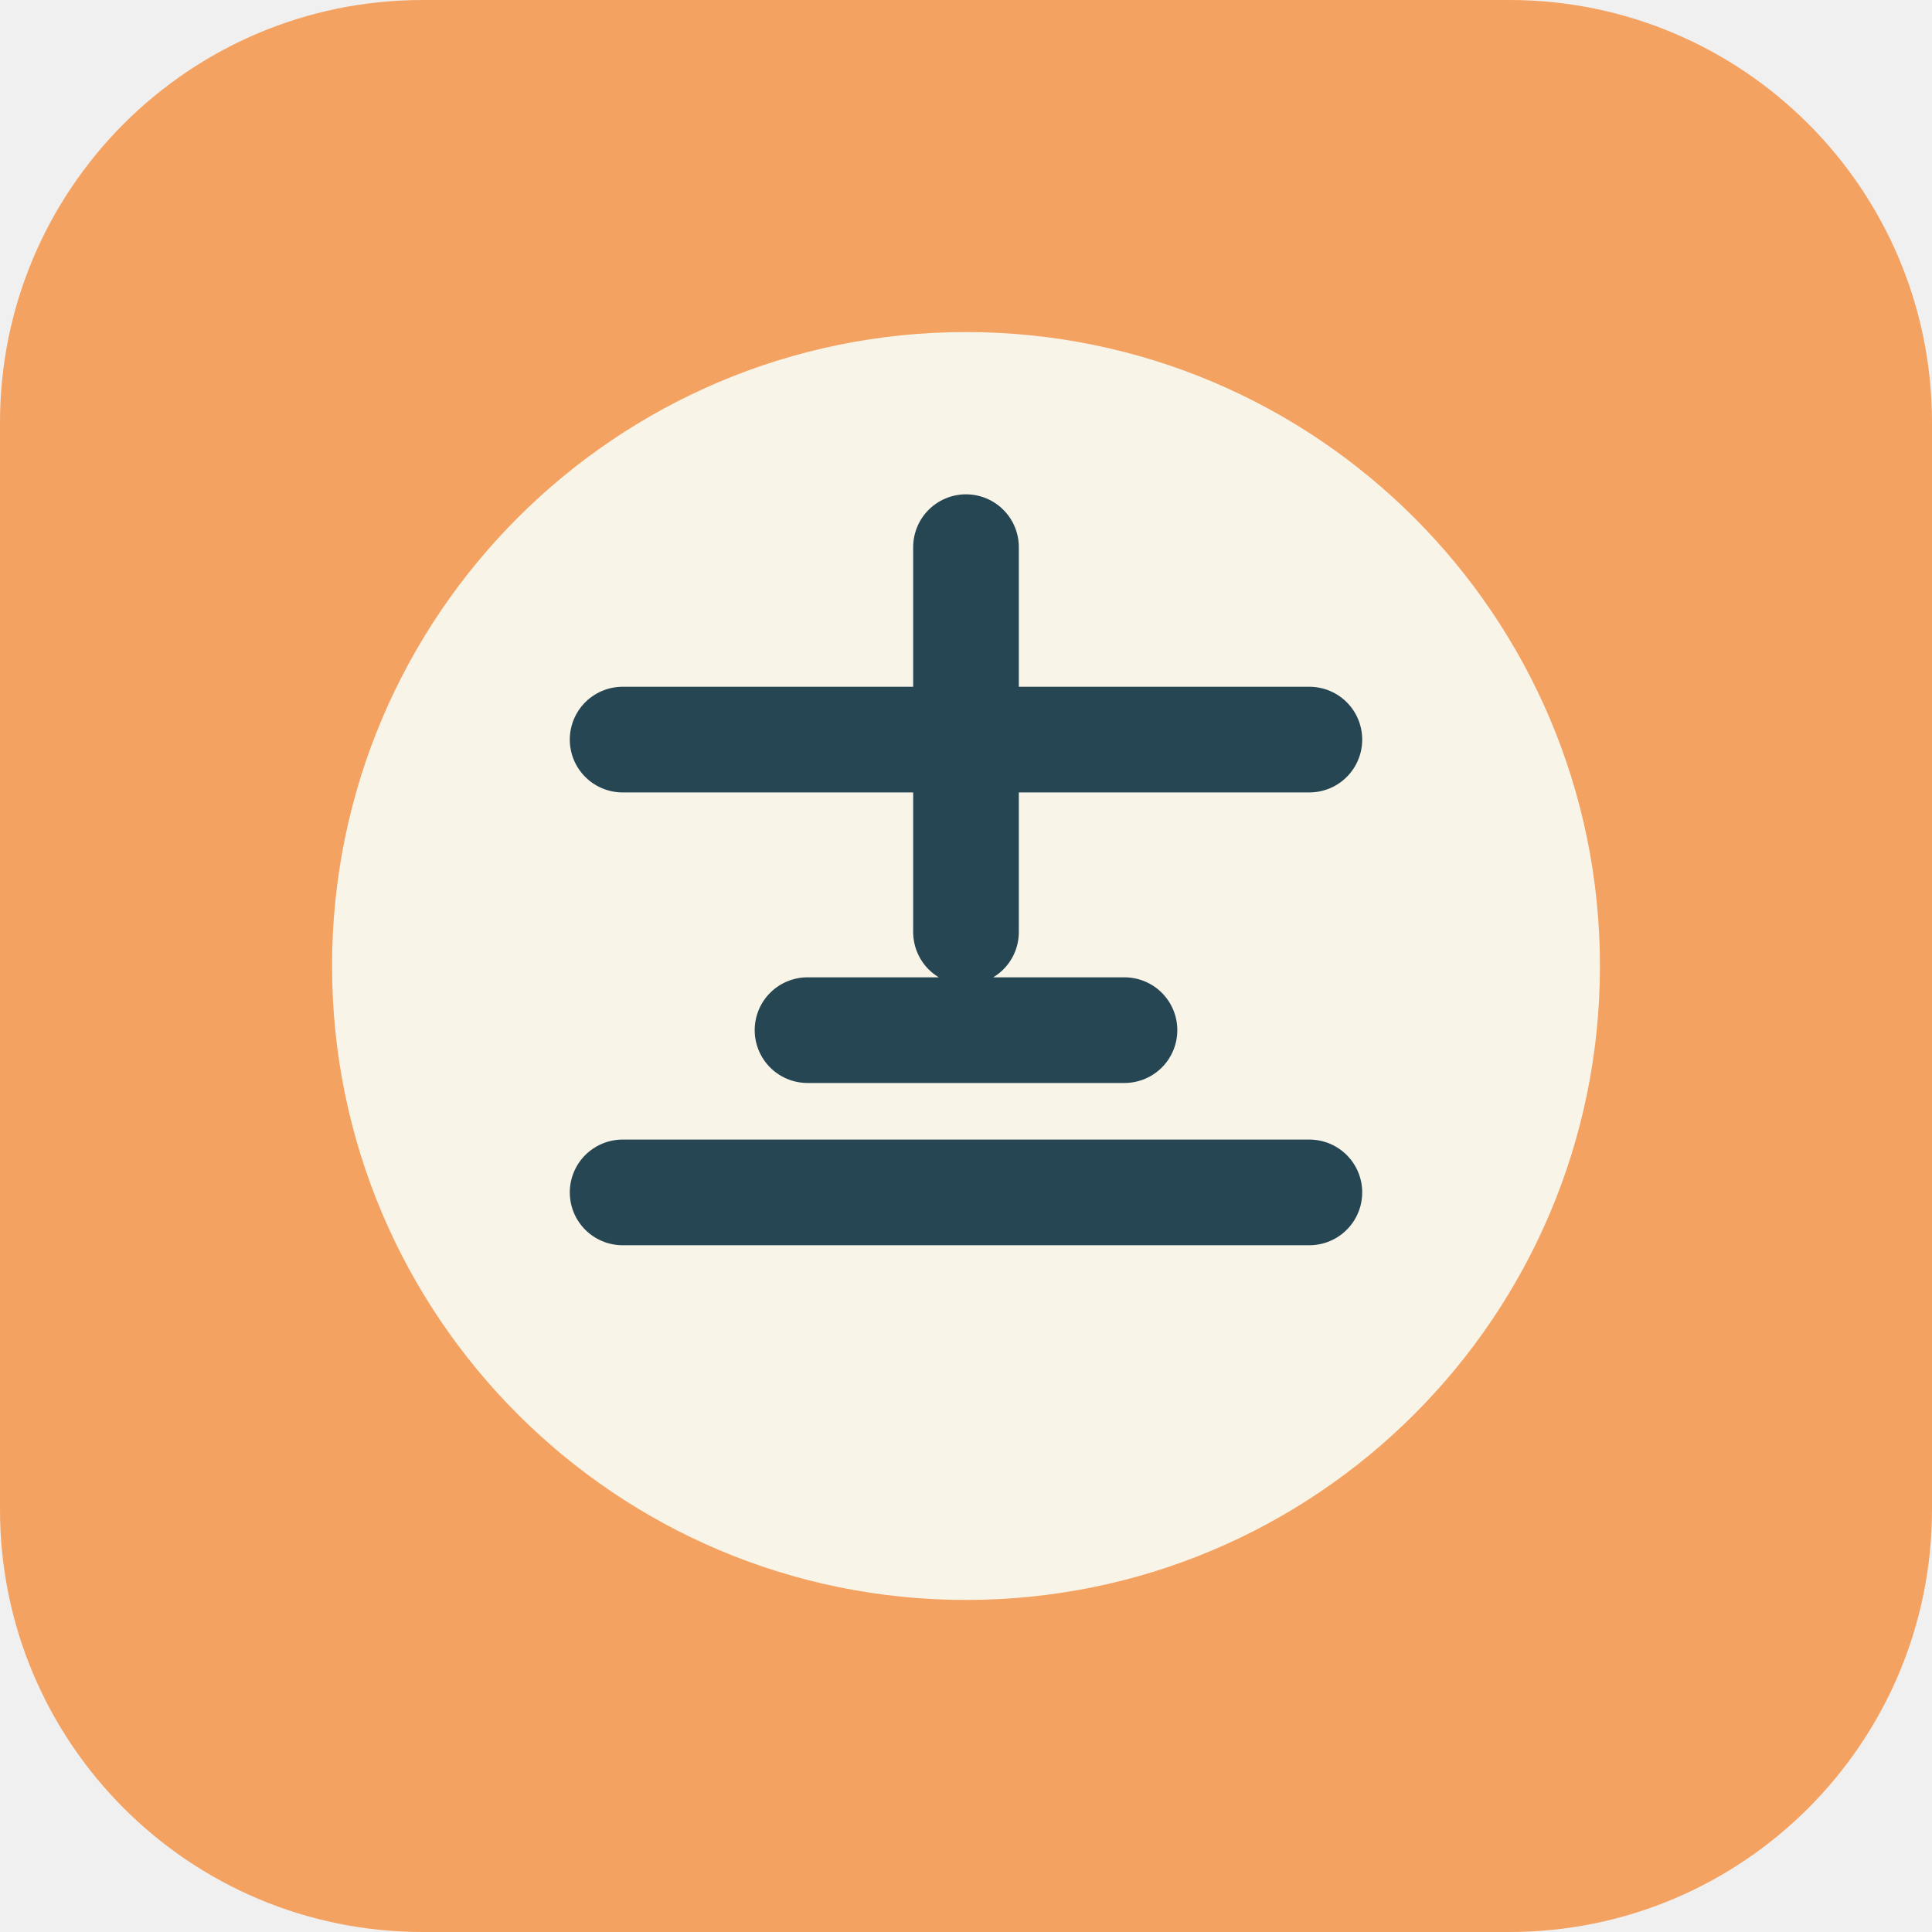
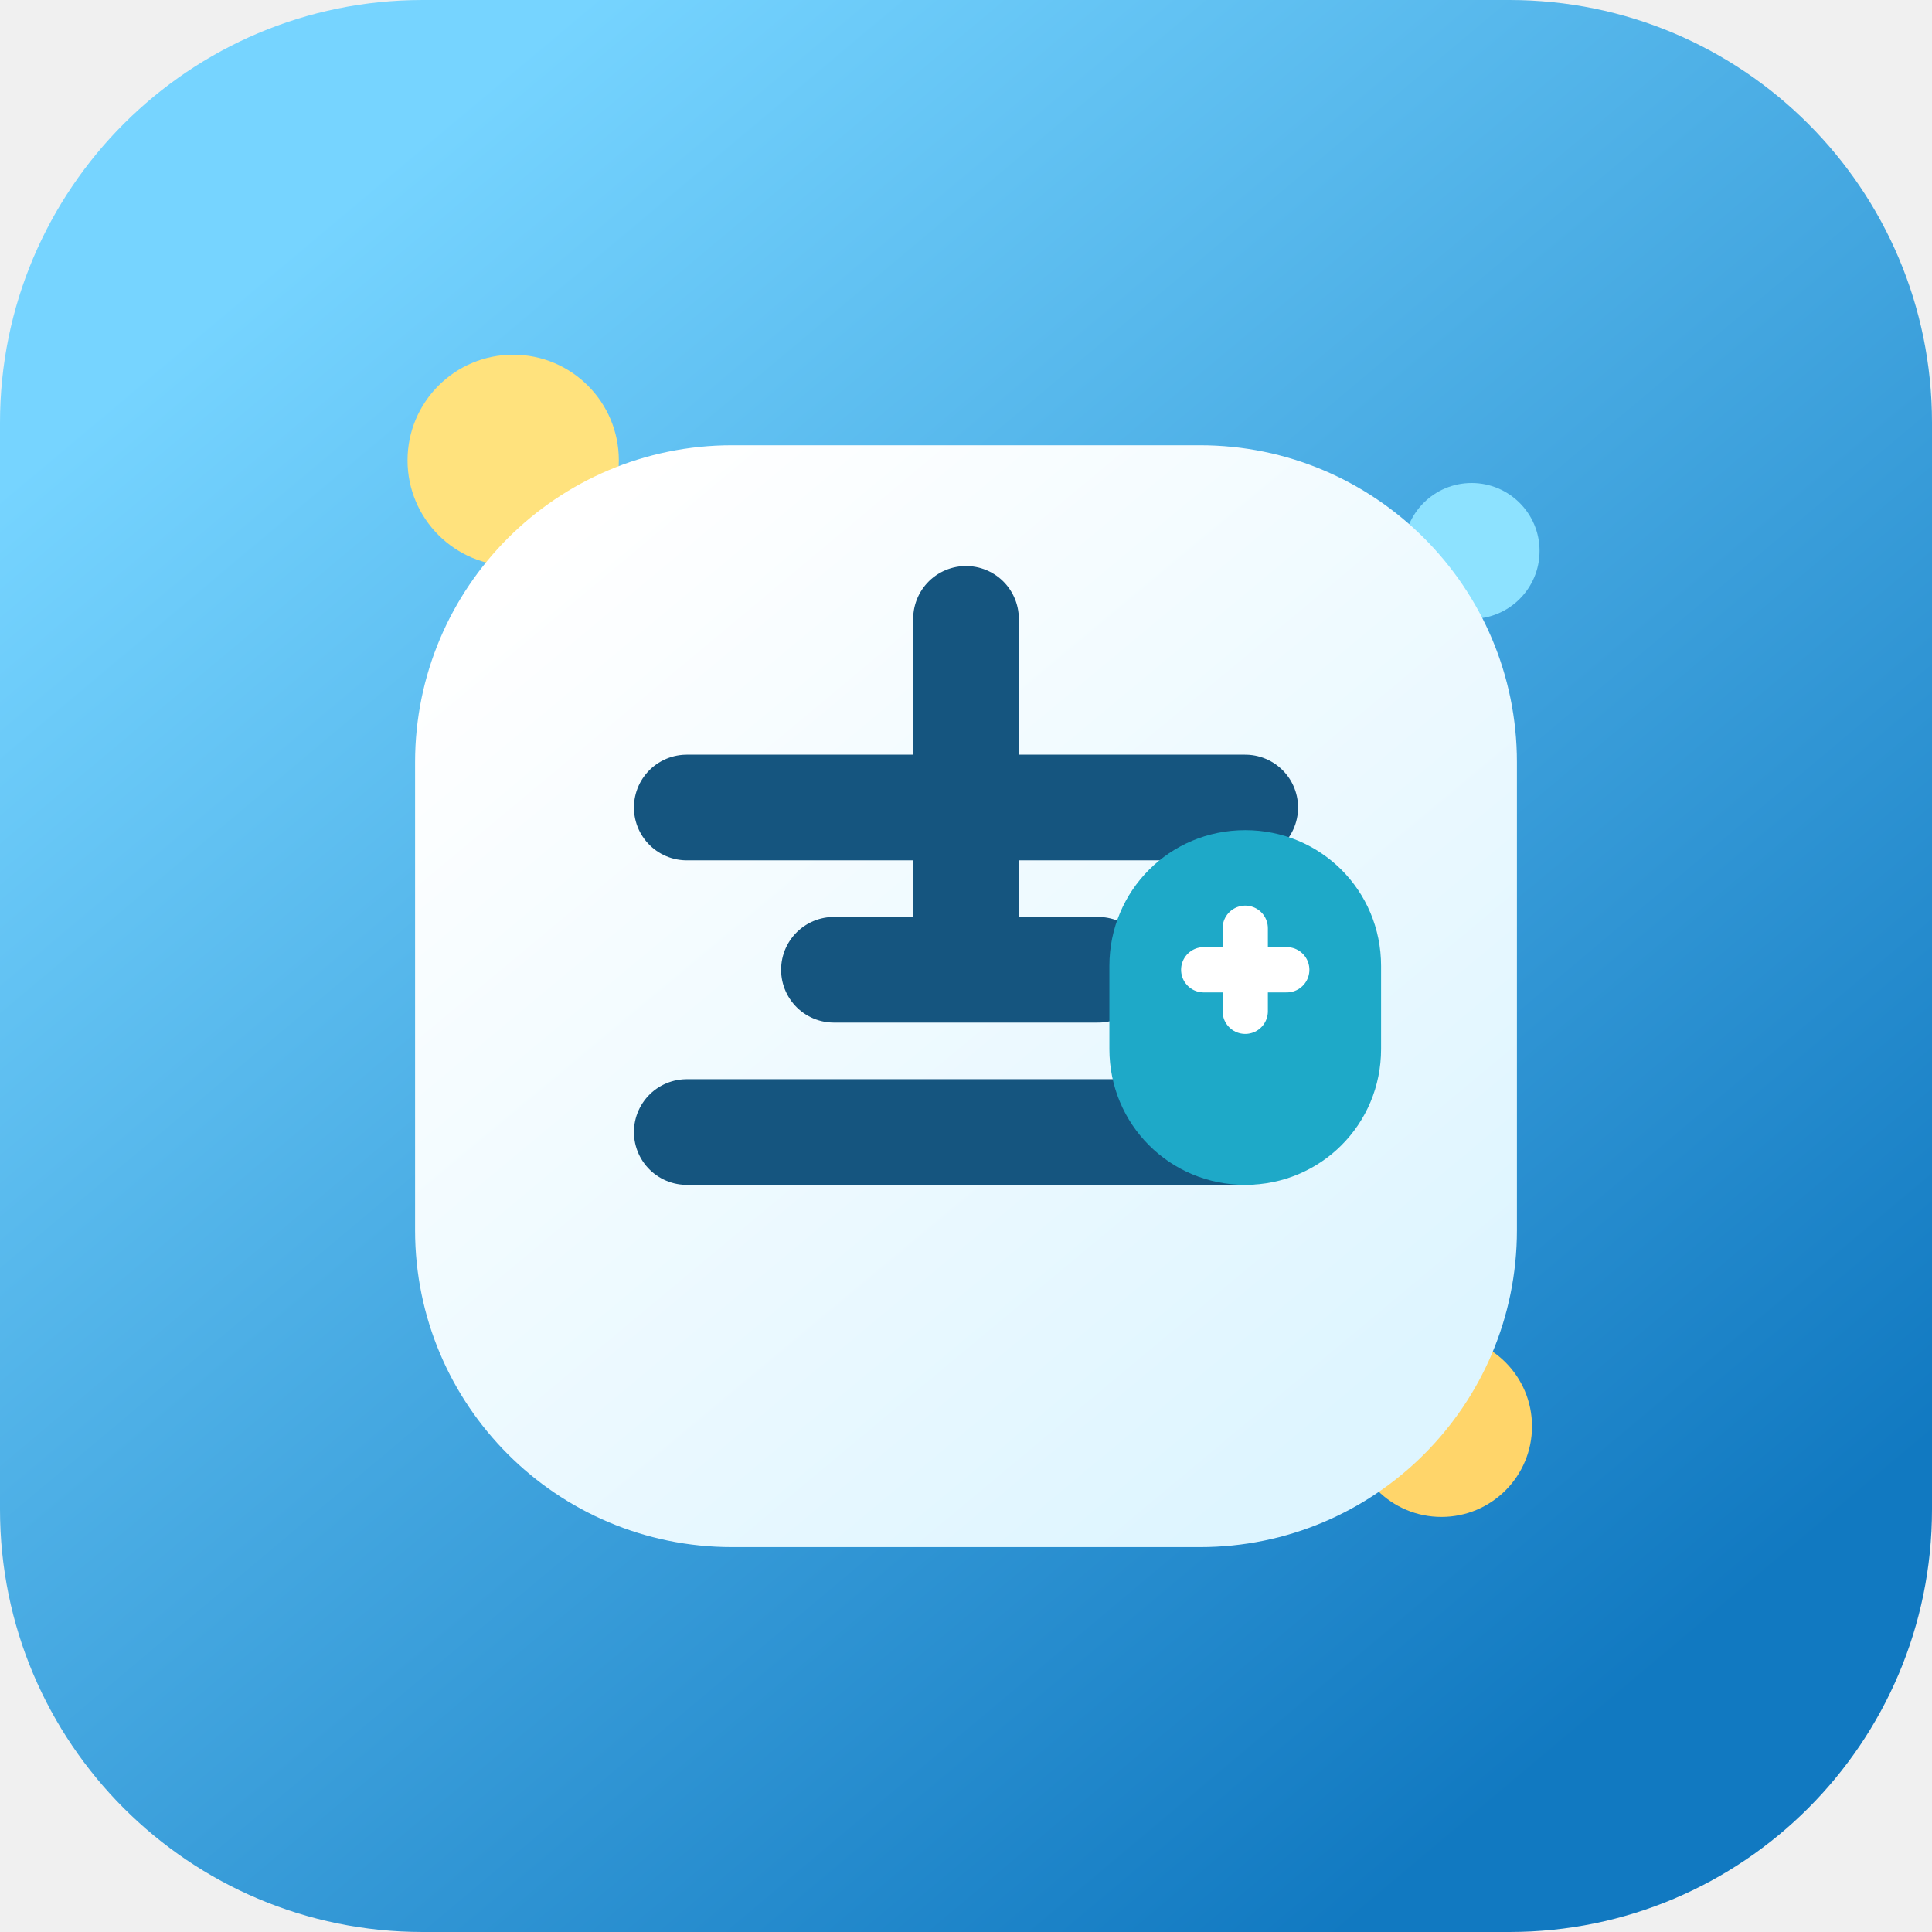
<svg xmlns="http://www.w3.org/2000/svg" viewBox="0 0 512 512">
-   <rect width="512" height="512" rx="112" fill="#f4a261" />
-   <circle cx="256" cy="256" r="168" fill="#f9f4e8" />
-   <path d="M165 196h182M165 316h182M256 145v102M214 273h84" stroke="#264653" stroke-linecap="round" stroke-width="28" />
+   <defs>
+     <linearGradient id="bg" x1="88" y1="56" x2="424" y2="456" gradientUnits="userSpaceOnUse">
+       <stop offset="0" stop-color="#76d4ff" />
+       <stop offset="1" stop-color="#1179c1" />
+     </linearGradient>
+     <linearGradient id="badge" x1="156" y1="136" x2="356" y2="376" gradientUnits="userSpaceOnUse">
+       <stop offset="0" stop-color="#ffffff" />
+       <stop offset="1" stop-color="#def5ff" />
+     </linearGradient>
+   </defs>
+   <rect width="512" height="512" rx="112" fill="url(#bg)" />
+   <circle cx="136" cy="122" r="28" fill="#ffe27d" />
+   <circle cx="390" cy="146" r="18" fill="#8de2ff" />
+   <circle cx="382" cy="378" r="24" fill="#ffd56a" />
+   <rect x="110" y="118" width="292" height="292" rx="84" fill="url(#badge)" />
+   <path d="M182 214h148M182 300h148M256 164v86M221 257h70" stroke="#15557f" stroke-linecap="round" stroke-width="28" />
+   <path d="M330 220c20 0 36 16 36 36v22c0 20-16 36-36 36s-36-16-36-36v-22c0-20 16-36 36-36Z" fill="#1ea9c8" />
+   <path d="M319 257h22M330 246v22" stroke="#ffffff" stroke-linecap="round" stroke-width="12" />
</svg>
